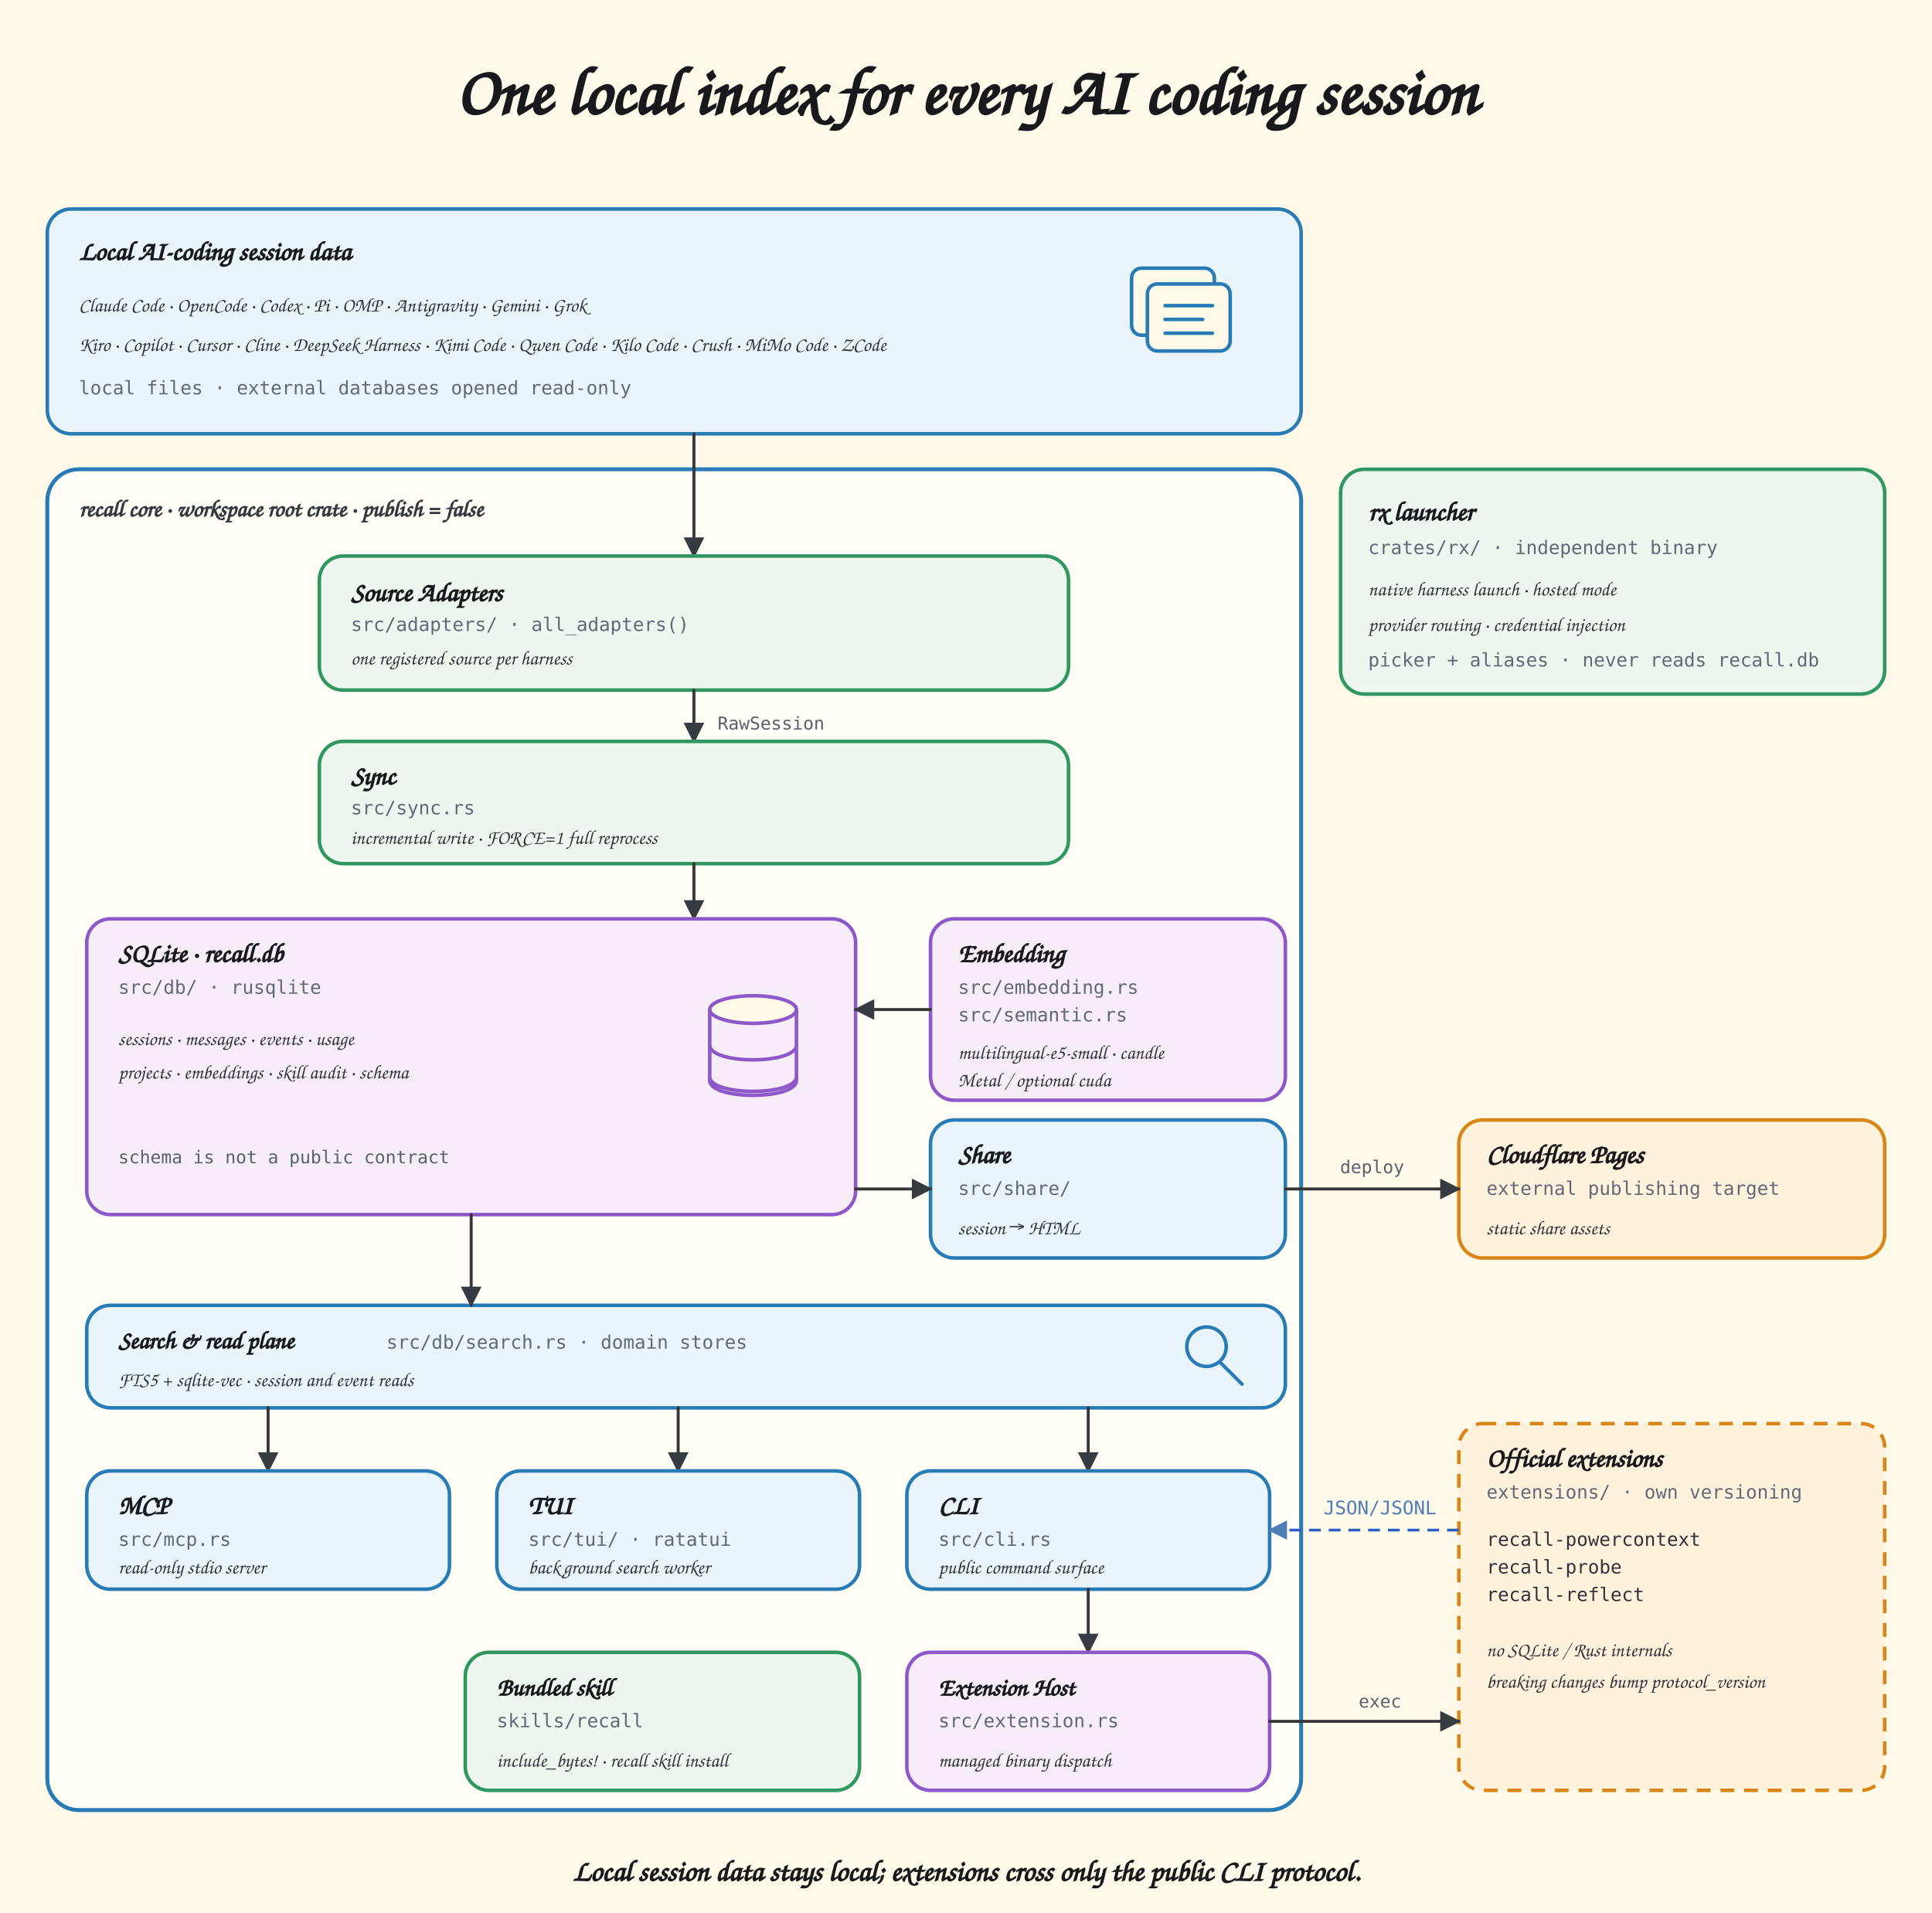
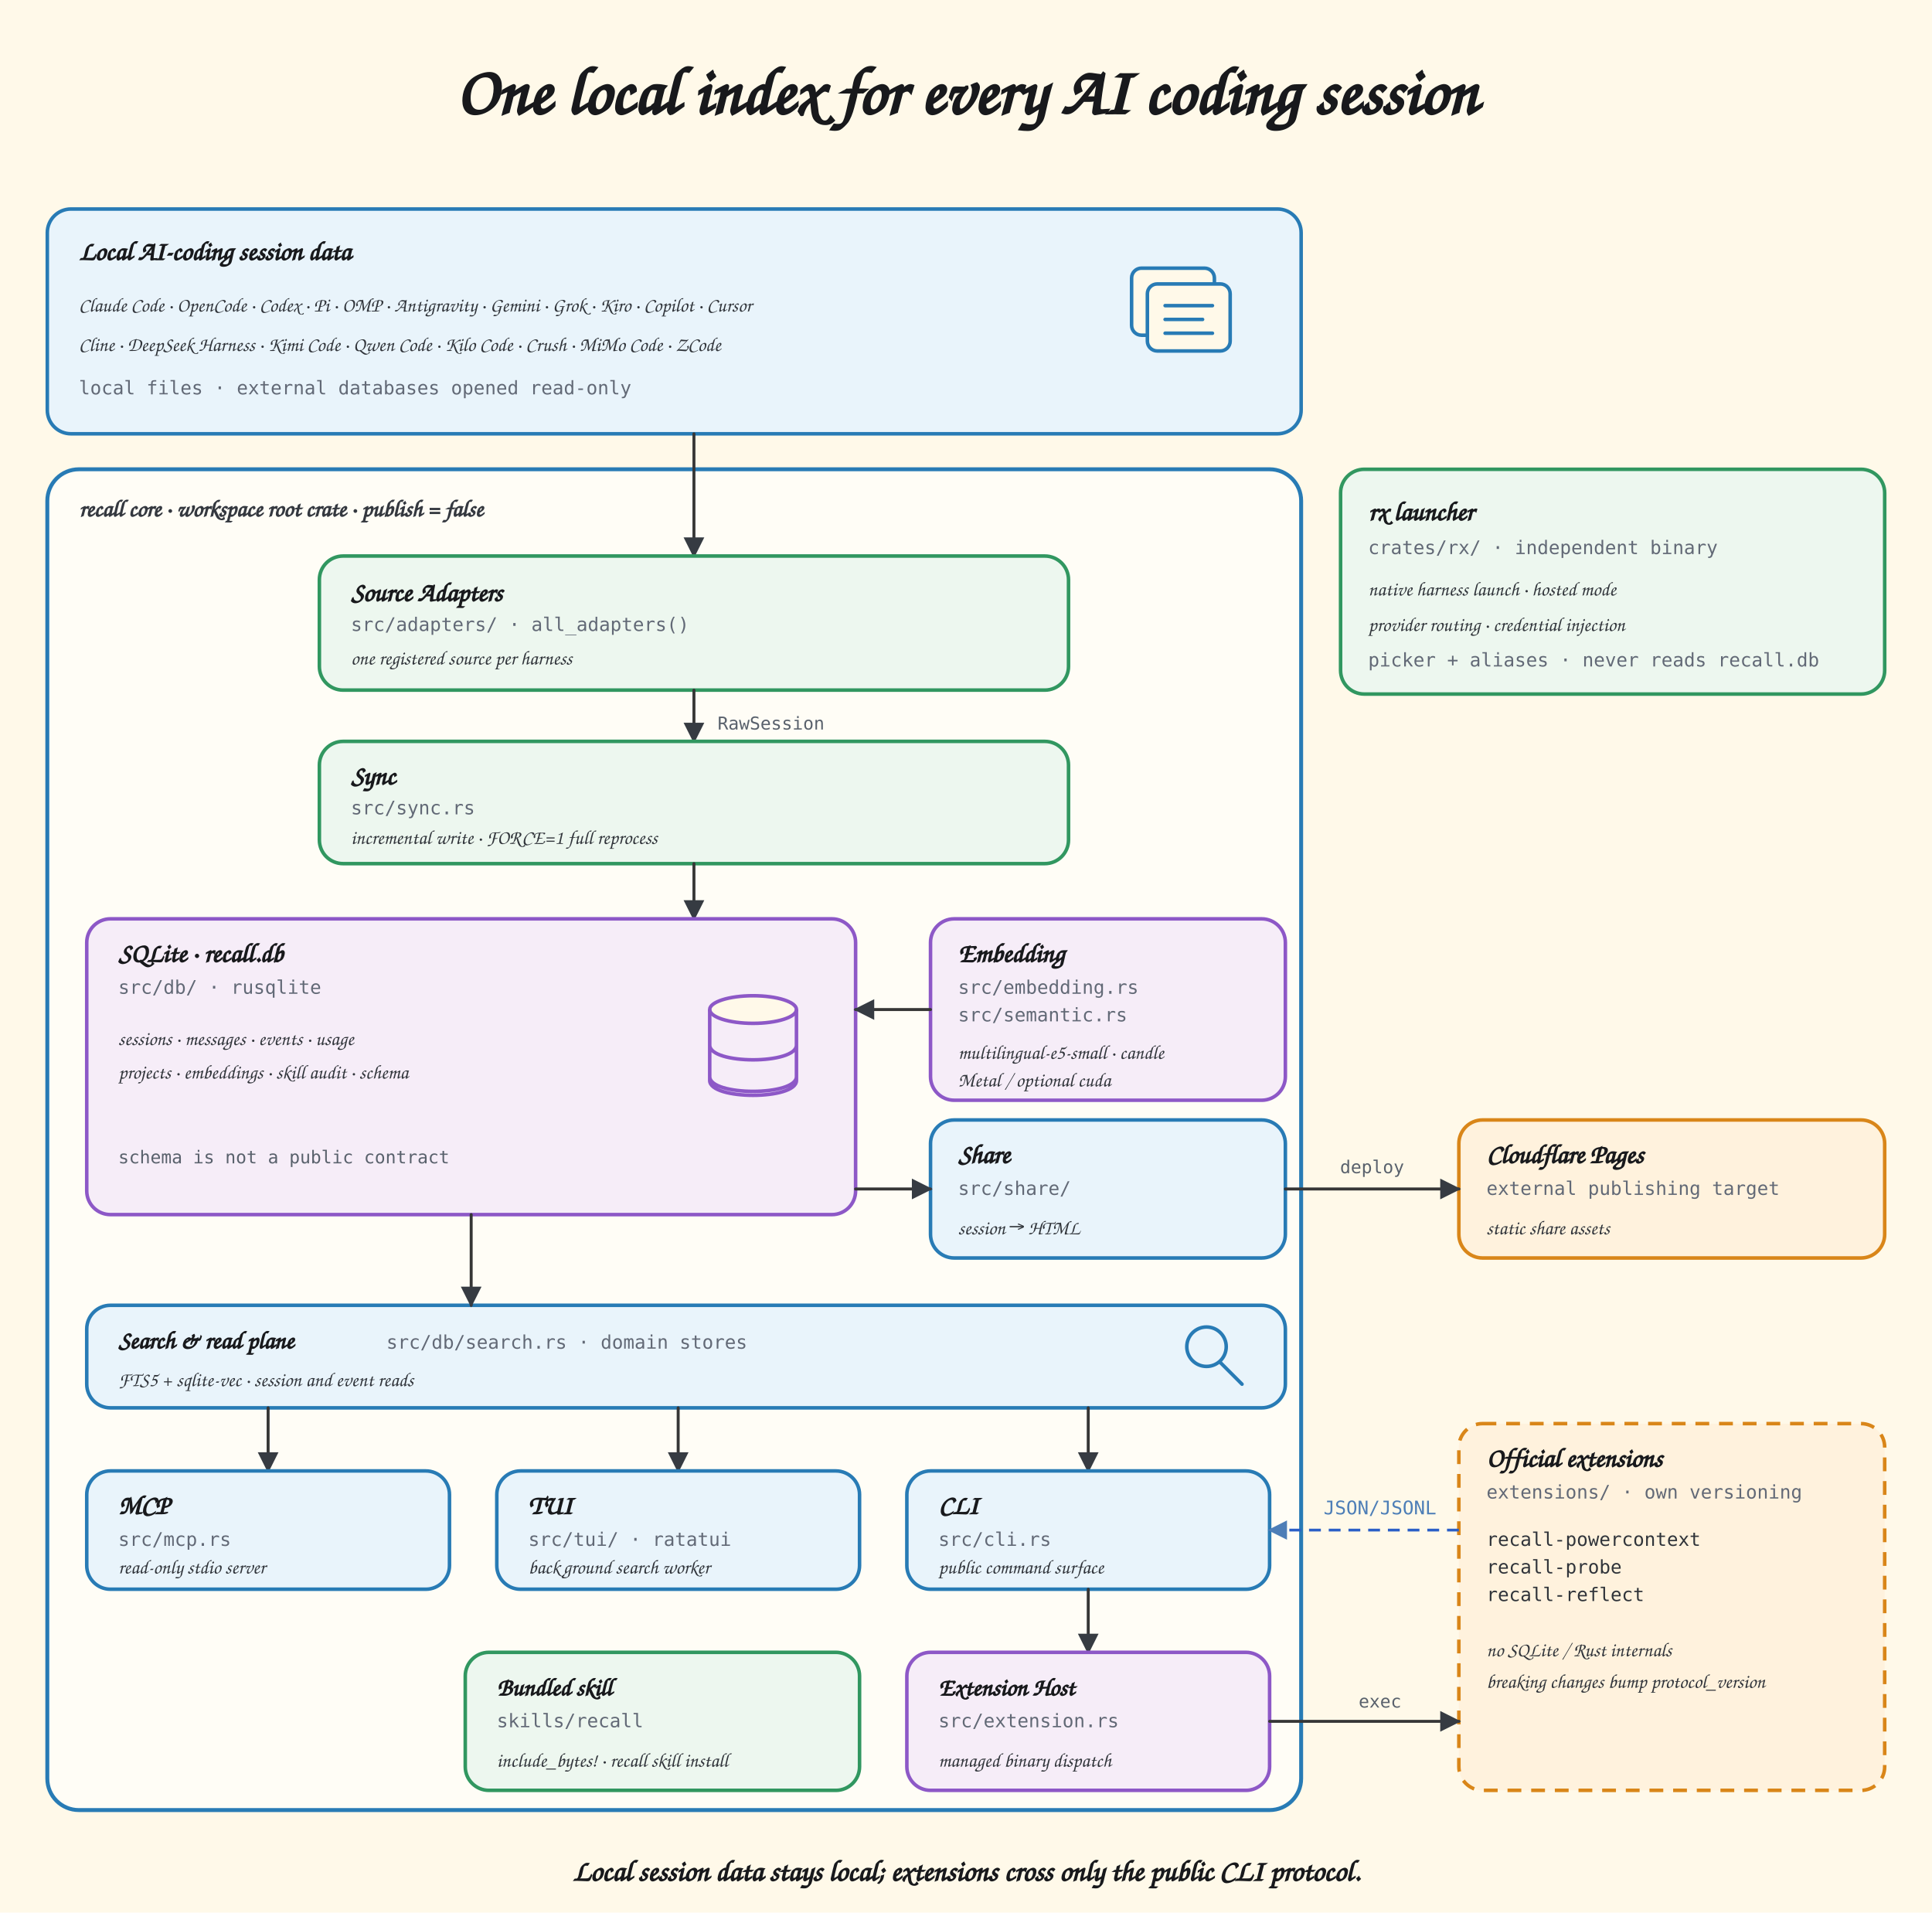
<svg xmlns="http://www.w3.org/2000/svg" viewBox="0 0 980 970" role="img" aria-labelledby="title desc" font-family="Comic Sans MS, Chalkboard SE, Bradley Hand, Segoe Print, cursive" text-rendering="geometricPrecision">
  <defs>
    <marker id="arw" viewBox="0 0 10 10" refX="9" refY="5" markerWidth="7" markerHeight="7" orient="auto-start-reverse">
      <path d="M0 0 L10 5 L0 10 z" fill="#363b42" />
    </marker>
    <marker id="arwB" viewBox="0 0 10 10" refX="9" refY="5" markerWidth="7" markerHeight="7" orient="auto-start-reverse">
      <path d="M0 0 L10 5 L0 10 z" fill="#4d7eb7" />
    </marker>
    <style>
      .title { font-size: 34px; font-weight: 700; fill: #18191c; letter-spacing: 0.2px; }
      .footer { font-size: 15px; font-weight: 700; fill: #18191c; }
      .t { font-size: 13.5px; font-weight: 700; fill: #18191c; }
      .t2 { font-size: 12.5px; font-weight: 700; fill: #18191c; }
      .p { font-size: 9.5px; fill: #626976; font-family: ui-monospace, SF Mono, Menlo, monospace; }
      .d { font-size: 10px; fill: #30343a; }
      .dm { font-size: 9.5px; fill: #30343a; font-family: ui-monospace, SF Mono, Menlo, monospace; }
      .lbl { font-size: 9px; fill: #59616c; font-family: ui-monospace, SF Mono, Menlo, monospace; }
      .lblB { font-size: 9.5px; fill: #4d7eb7; font-family: ui-monospace, SF Mono, Menlo, monospace; }
      .grp { font-size: 12px; font-weight: 700; fill: #34383f; }
      .box { stroke-width: 1.8; rx: 12; }
      .ln { stroke: #363636; stroke-width: 1.5; stroke-linecap: round; stroke-linejoin: round; fill: none; }
    </style>
  </defs>
  <rect width="980" height="970" fill="#fff9e9" />
  <text x="490" y="58" class="title" text-anchor="middle">One local index for every AI coding session</text>
  <g transform="translate(0 90)">
    <rect x="24" y="16" width="636" height="114" class="box" fill="#e9f4fb" stroke="#287bb5" />
    <text x="40" y="42" class="t">Local AI-coding session data</text>
-     <text x="40" y="68" class="d">Claude Code · OpenCode · Codex · Pi · OMP · Antigravity · Gemini · Grok</text>
-     <text x="40" y="88" class="d">Kiro · Copilot · Cursor · Cline · DeepSeek Harness · Kimi Code · Qwen Code · Kilo Code · Crush · MiMo Code · ZCode</text>
+     <text x="40" y="68" class="d">Claude Code · OpenCode · Codex · Pi · OMP · Antigravity · Gemini · Grok · Kiro · Copilot · Cursor</text>
+     <text x="40" y="88" class="d">Cline · DeepSeek Harness · Kimi Code · Qwen Code · Kilo Code · Crush · MiMo Code · ZCode</text>
    <text x="40" y="110" class="p">local files · external databases opened read-only</text>
    <g fill="#fff9e9" stroke="#287bb5" stroke-width="1.8" stroke-linejoin="round">
      <rect x="574" y="46" width="42" height="34" rx="5" />
      <rect x="582" y="54" width="42" height="34" rx="5" />
      <path d="M591 65 H615 M591 72 H610 M591 79 H615" fill="none" stroke-linecap="round" />
    </g>
    <rect x="680" y="148" width="276" height="114" class="box" fill="#edf7ef" stroke="#319760" />
    <text x="694" y="174" class="t">rx launcher</text>
    <text x="694" y="191" class="p">crates/rx/ · independent binary</text>
    <text x="694" y="212" class="d">native harness launch · hosted mode</text>
    <text x="694" y="230" class="d">provider routing · credential injection</text>
    <text x="694" y="248" class="p">picker + aliases · never reads recall.db</text>
    <rect x="24" y="148" width="636" height="680" rx="16" fill="#fffdf6" stroke="#287bb5" stroke-width="2" />
    <text x="40" y="172" class="grp">recall core · workspace root crate · publish = false</text>
    <path d="M352 130 L352 192" class="ln" marker-end="url(#arw)" />
    <rect x="162" y="192" width="380" height="68" class="box" fill="#edf7ef" stroke="#319760" />
    <text x="178" y="215" class="t">Source Adapters</text>
    <text x="178" y="230" class="p">src/adapters/ · all_adapters()</text>
    <text x="178" y="247" class="d">one registered source per harness</text>
    <path d="M352 260 L352 286" class="ln" marker-end="url(#arw)" />
    <text x="364" y="280" class="lbl">RawSession</text>
    <rect x="162" y="286" width="380" height="62" class="box" fill="#edf7ef" stroke="#319760" />
    <text x="178" y="308" class="t">Sync</text>
    <text x="178" y="323" class="p">src/sync.rs</text>
    <text x="178" y="338" class="d">incremental write · FORCE=1 full reprocess</text>
    <path d="M352 348 L352 376" class="ln" marker-end="url(#arw)" />
    <rect x="44" y="376" width="390" height="150" class="box" fill="#f6edf8" stroke="#8d58c7" />
    <text x="60" y="398" class="t">SQLite · recall.db</text>
    <text x="60" y="414" class="p">src/db/ · rusqlite</text>
    <text x="60" y="440" class="d">sessions · messages · events · usage</text>
    <text x="60" y="457" class="d">projects · embeddings · skill audit · schema</text>
    <text x="60" y="500" class="lbl">schema is not a public contract</text>
    <g fill="none" stroke="#8d58c7" stroke-width="1.8">
      <ellipse cx="382" cy="422" rx="22" ry="7" fill="#fff9e9" />
      <path d="M360 422 V458 C360 468 404 468 404 458 V422 M360 440 C360 450 404 450 404 440 M360 456 C360 466 404 466 404 456" />
    </g>
    <rect x="472" y="376" width="180" height="92" class="box" fill="#f6edf8" stroke="#8d58c7" />
    <text x="486" y="398" class="t">Embedding</text>
    <text x="486" y="414" class="p">src/embedding.rs</text>
    <text x="486" y="428" class="p">src/semantic.rs</text>
    <text x="486" y="447" class="d">multilingual-e5-small · candle</text>
    <text x="486" y="461" class="d">Metal / optional cuda</text>
    <path d="M472 422 L434 422" class="ln" marker-end="url(#arw)" />
    <rect x="472" y="478" width="180" height="70" class="box" fill="#e9f4fb" stroke="#287bb5" />
    <text x="486" y="500" class="t">Share</text>
    <text x="486" y="516" class="p">src/share/</text>
    <text x="486" y="536" class="d">session → HTML</text>
    <path d="M434 513 L472 513" class="ln" marker-end="url(#arw)" />
    <rect x="740" y="478" width="216" height="70" class="box" fill="#fff2dd" stroke="#d98619" />
    <text x="754" y="500" class="t">Cloudflare Pages</text>
    <text x="754" y="516" class="p">external publishing target</text>
    <text x="754" y="536" class="d">static share assets</text>
    <path d="M652 513 L740 513" class="ln" marker-end="url(#arw)" />
    <text x="696" y="505" class="lbl" text-anchor="middle">deploy</text>
    <rect x="44" y="572" width="608" height="52" class="box" fill="#e9f4fb" stroke="#287bb5" />
    <text x="60" y="594" class="t2">Search &amp; read plane</text>
    <text x="196" y="594" class="p">src/db/search.rs · domain stores</text>
    <text x="60" y="613" class="d">FTS5 + sqlite-vec · session and event reads</text>
    <g fill="none" stroke="#287bb5" stroke-width="1.8" stroke-linecap="round">
      <circle cx="612" cy="593" r="10" />
      <path d="M619 601 L630 612" />
    </g>
    <path d="M239 526 L239 572" class="ln" marker-end="url(#arw)" />
    <path d="M136 624 L136 656" class="ln" marker-end="url(#arw)" />
    <path d="M344 624 L344 656" class="ln" marker-end="url(#arw)" />
    <path d="M552 624 L552 656" class="ln" marker-end="url(#arw)" />
    <rect x="44" y="656" width="184" height="60" class="box" fill="#e9f4fb" stroke="#287bb5" />
    <text x="60" y="678" class="t">MCP</text>
    <text x="60" y="694" class="p">src/mcp.rs</text>
    <text x="60" y="708" class="d">read-only stdio server</text>
    <rect x="252" y="656" width="184" height="60" class="box" fill="#e9f4fb" stroke="#287bb5" />
    <text x="268" y="678" class="t">TUI</text>
    <text x="268" y="694" class="p">src/tui/ · ratatui</text>
    <text x="268" y="708" class="d">background search worker</text>
    <rect x="460" y="656" width="184" height="60" class="box" fill="#e9f4fb" stroke="#287bb5" />
    <text x="476" y="678" class="t">CLI</text>
    <text x="476" y="694" class="p">src/cli.rs</text>
    <text x="476" y="708" class="d">public command surface</text>
    <rect x="236" y="748" width="200" height="70" class="box" fill="#edf7ef" stroke="#319760" />
    <text x="252" y="770" class="t2">Bundled skill</text>
    <text x="252" y="786" class="p">skills/recall</text>
    <text x="252" y="806" class="d">include_bytes! · recall skill install</text>
    <path d="M552 716 L552 748" class="ln" marker-end="url(#arw)" />
    <rect x="460" y="748" width="184" height="70" class="box" fill="#f6edf8" stroke="#8d58c7" />
    <text x="476" y="770" class="t2">Extension Host</text>
    <text x="476" y="786" class="p">src/extension.rs</text>
    <text x="476" y="806" class="d">managed binary dispatch</text>
    <rect x="740" y="632" width="216" height="186" class="box" fill="#fff2dd" stroke="#d98619" stroke-dasharray="7 5" />
    <text x="754" y="654" class="t">Official extensions</text>
    <text x="754" y="670" class="p">extensions/ · own versioning</text>
    <text x="754" y="694" class="dm">recall-powercontext</text>
    <text x="754" y="708" class="dm">recall-probe</text>
    <text x="754" y="722" class="dm">recall-reflect</text>
    <text x="754" y="750" class="d">no SQLite / Rust internals</text>
    <text x="754" y="766" class="d">breaking changes bump protocol_version</text>
    <path d="M740 686 L644 686" stroke="#2b5fc7" stroke-width="1.4" stroke-dasharray="6 4" fill="none" marker-end="url(#arwB)" />
    <text x="700" y="678" class="lblB" text-anchor="middle">JSON/JSONL</text>
    <path d="M644 783 L740 783" class="ln" marker-end="url(#arw)" />
    <text x="700" y="776" class="lbl" text-anchor="middle">exec</text>
  </g>
  <text x="490" y="954" class="footer" text-anchor="middle">Local session data stays local; extensions cross only the public CLI protocol.</text>
</svg>
